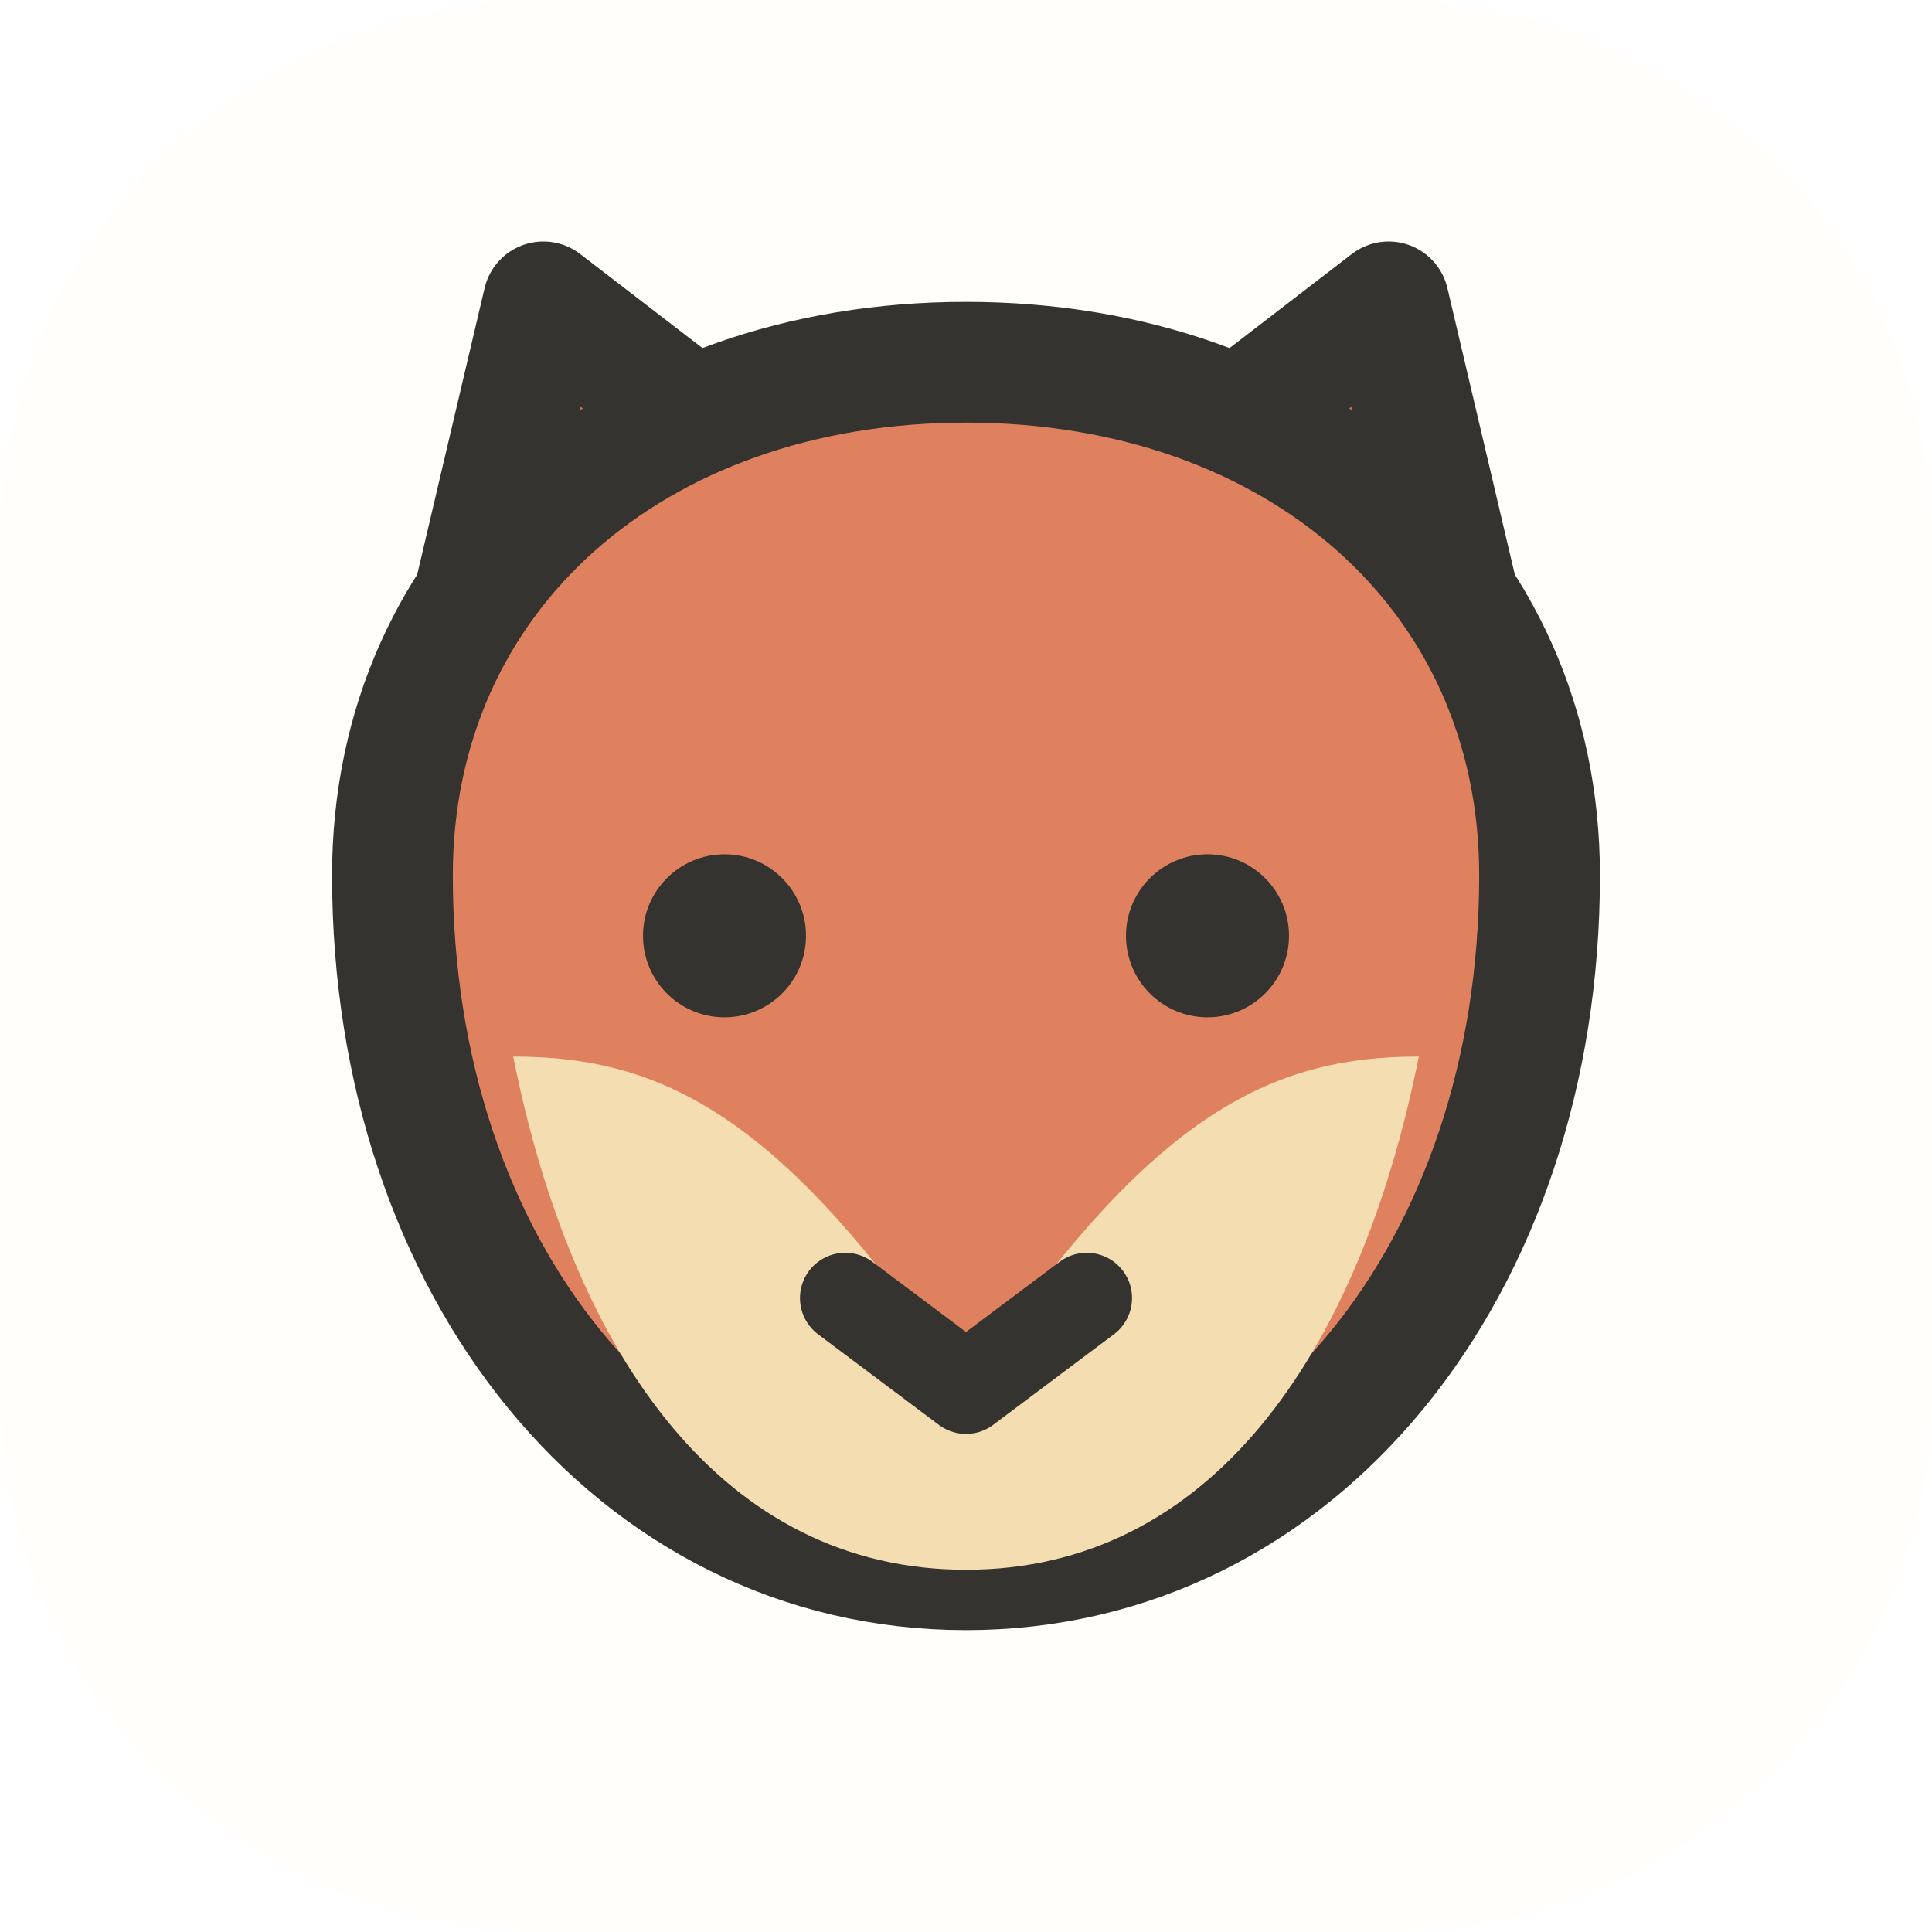
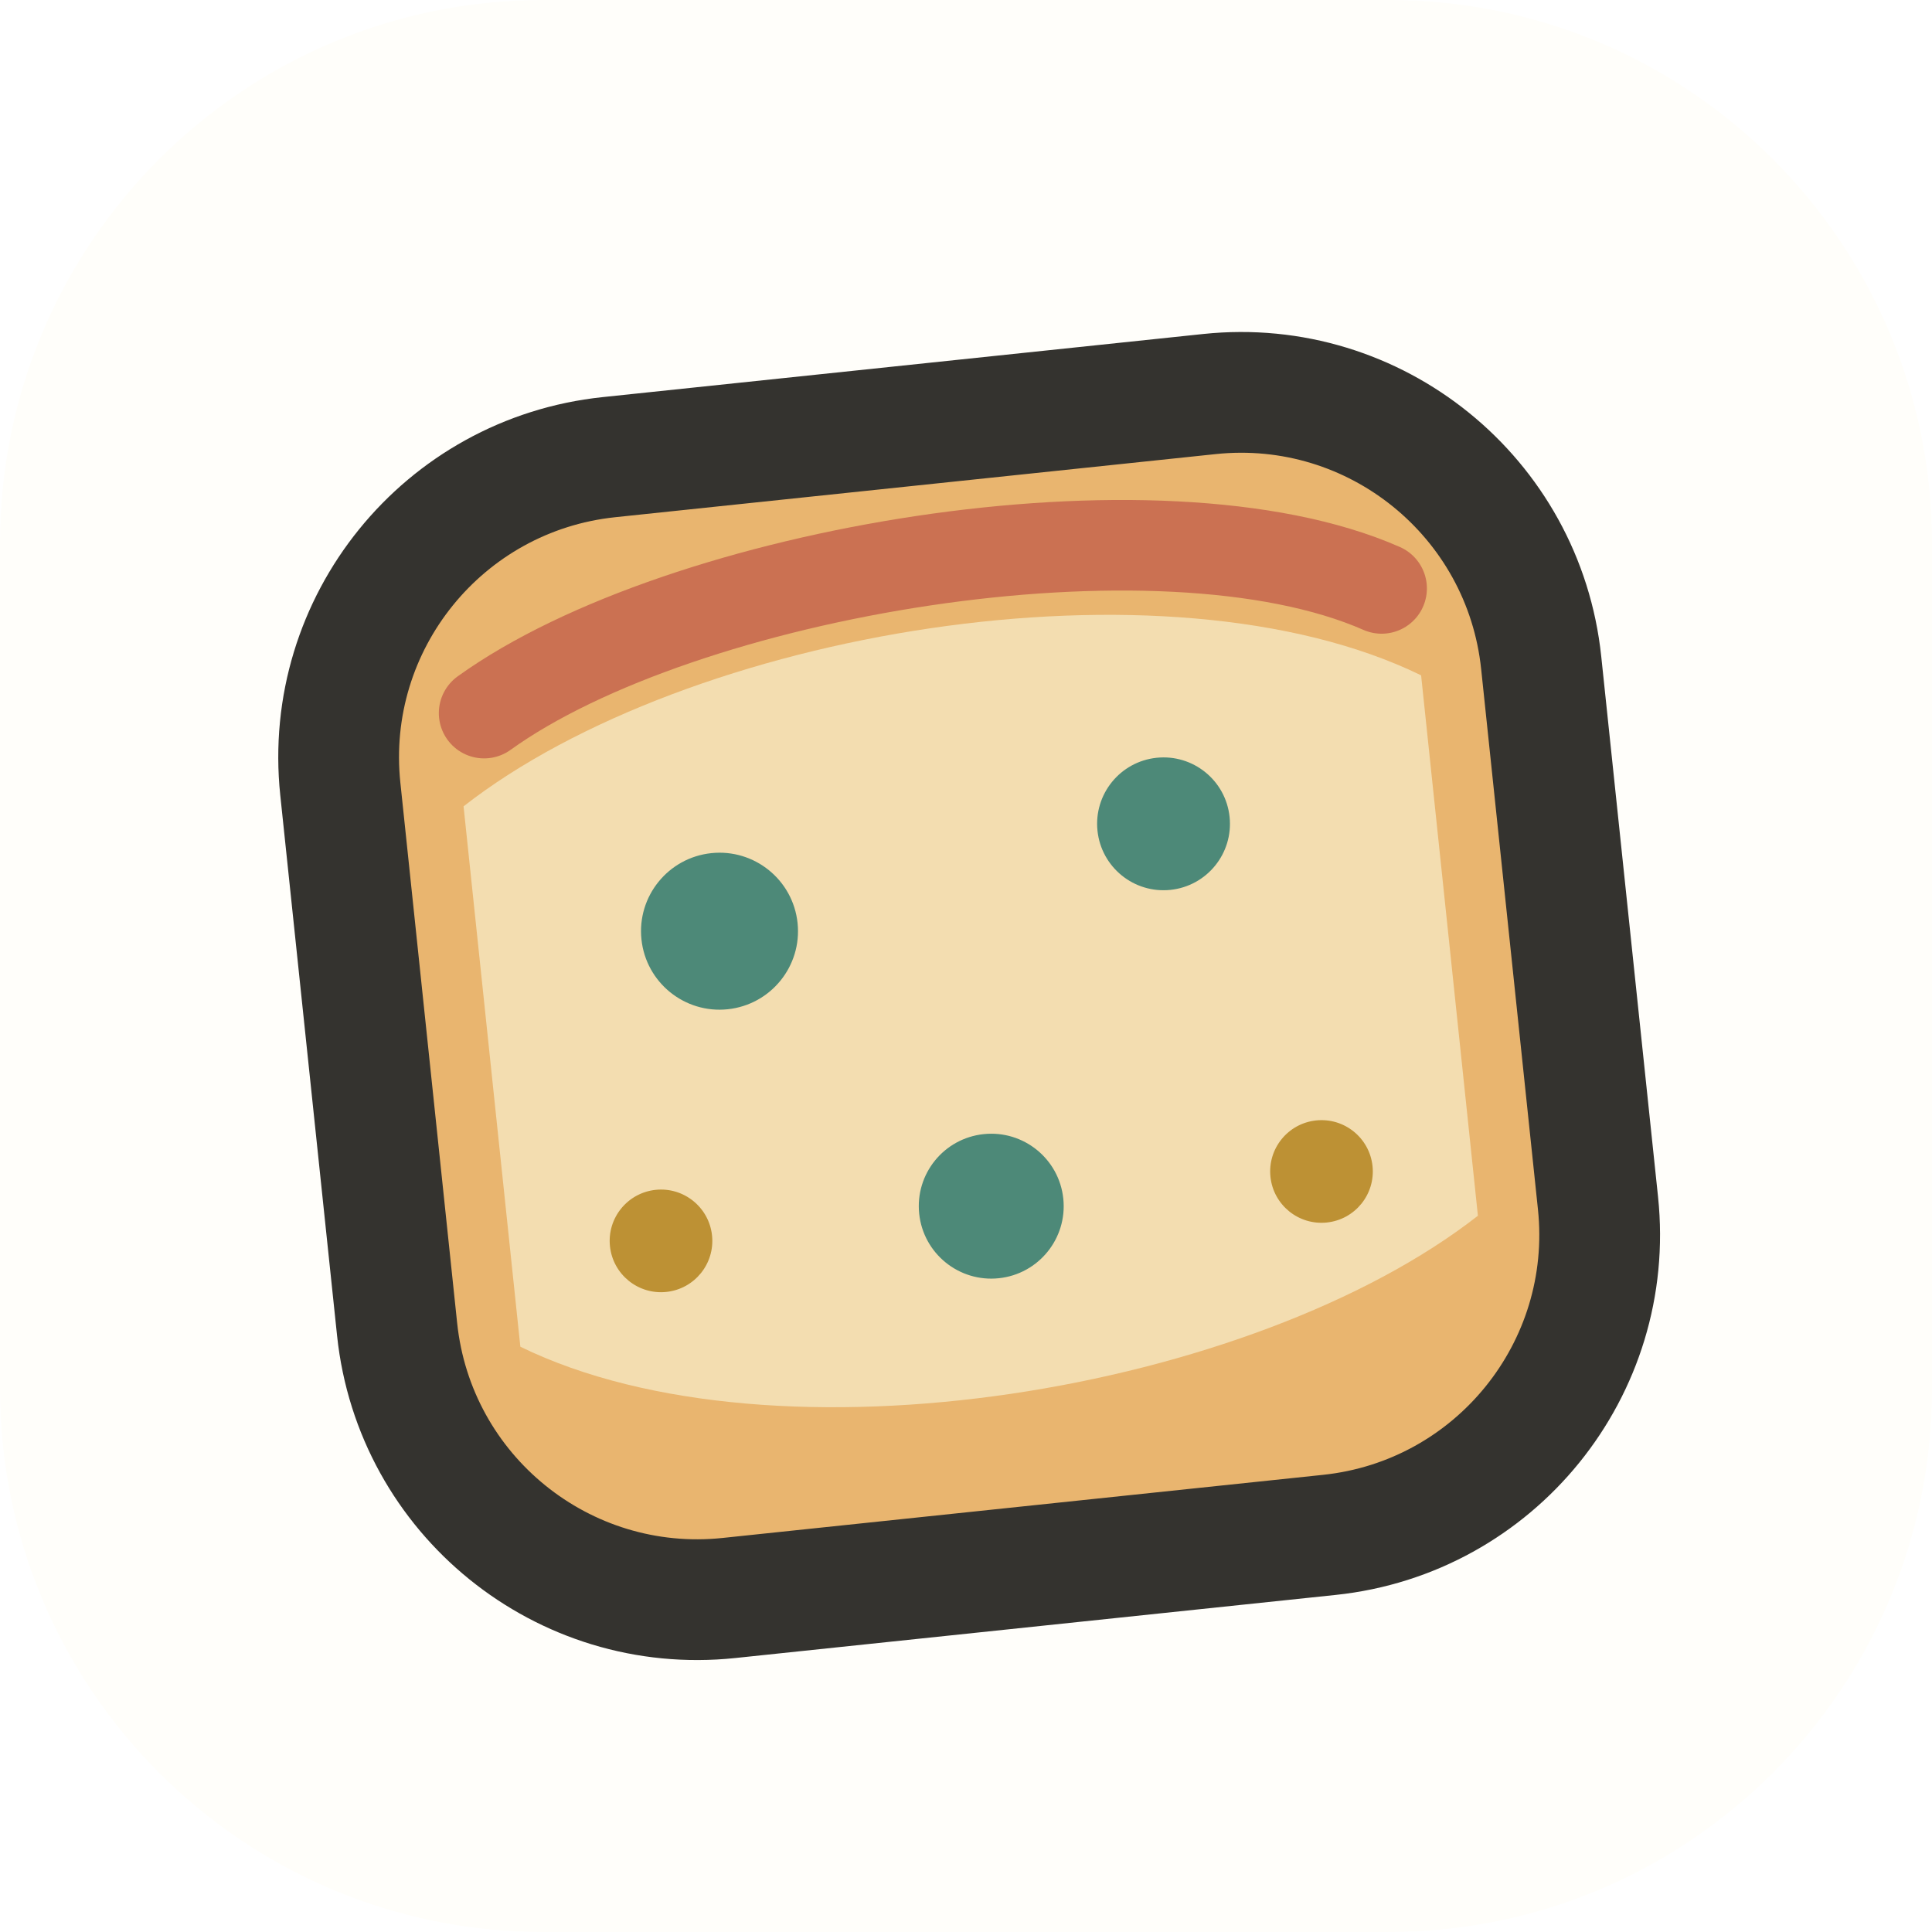
<svg xmlns="http://www.w3.org/2000/svg" viewBox="0 0 64 64">
  <rect width="64" height="64" rx="18" fill="#fffefa" />
-   <path d="M14 27 18 10l13 10M50 27 46 10 33 20" fill="#cb7152" stroke="#34332f" stroke-width="4" stroke-linecap="round" stroke-linejoin="round" />
-   <path d="M13 29c0-10 8-17 19-17s19 7 19 17c0 13-8 23-19 23S13 42 13 29Z" fill="#df815f" stroke="#34332f" stroke-width="4" />
-   <path d="M17 35c5 0 9 2 15 11 6-9 10-11 15-11-2 10-7 17-15 17s-13-7-15-17Z" fill="#f4ddb1" />
-   <circle cx="24" cy="31" r="2.7" fill="#34332f" />
-   <circle cx="40" cy="31" r="2.7" fill="#34332f" />
-   <path d="m28 43 4 3 4-3" fill="none" stroke="#34332f" stroke-width="3" stroke-linecap="round" stroke-linejoin="round" />
+   <g transform="rotate(-6 32 32)">
+     <rect x="12" y="14" width="40" height="38" rx="10" fill="#e9b56f" stroke="#34332f" stroke-width="4" />
+     <path d="M16 25c8-5 24-6 32-1v18c-8 5-24 6-32 1Z" fill="#f3ddb0" />
+     <path d="M17 22c7-4 23-5 30-1" fill="none" stroke="#cb7152" stroke-width="3" stroke-linecap="round" />
+     <circle cx="24" cy="30" r="2.6" fill="#4d8978" />
+     <circle cx="39" cy="28" r="2.2" fill="#4d8978" />
+     <circle cx="32" cy="40" r="2.4" fill="#4d8978" />
+     <circle cx="43" cy="40" r="1.7" fill="#bd9134" />
+     <circle cx="21" cy="40" r="1.7" fill="#bd9134" />
+   </g>
</svg>
